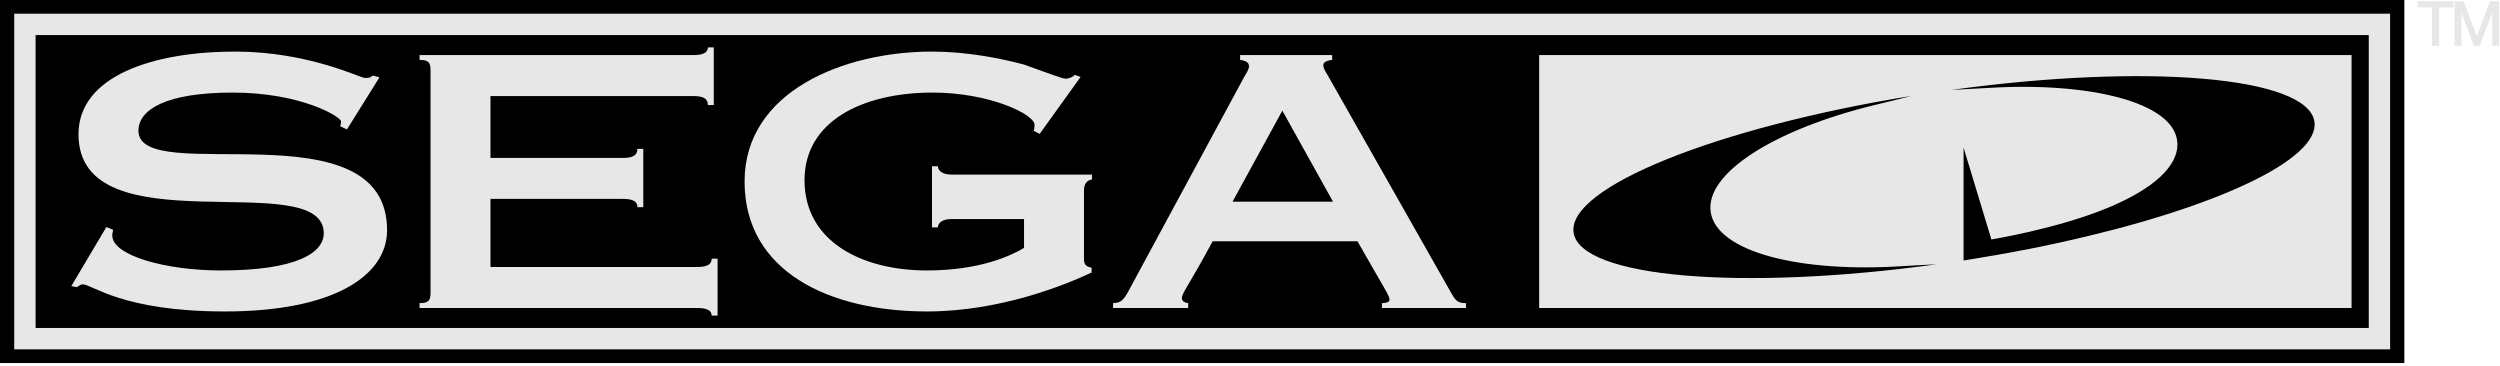
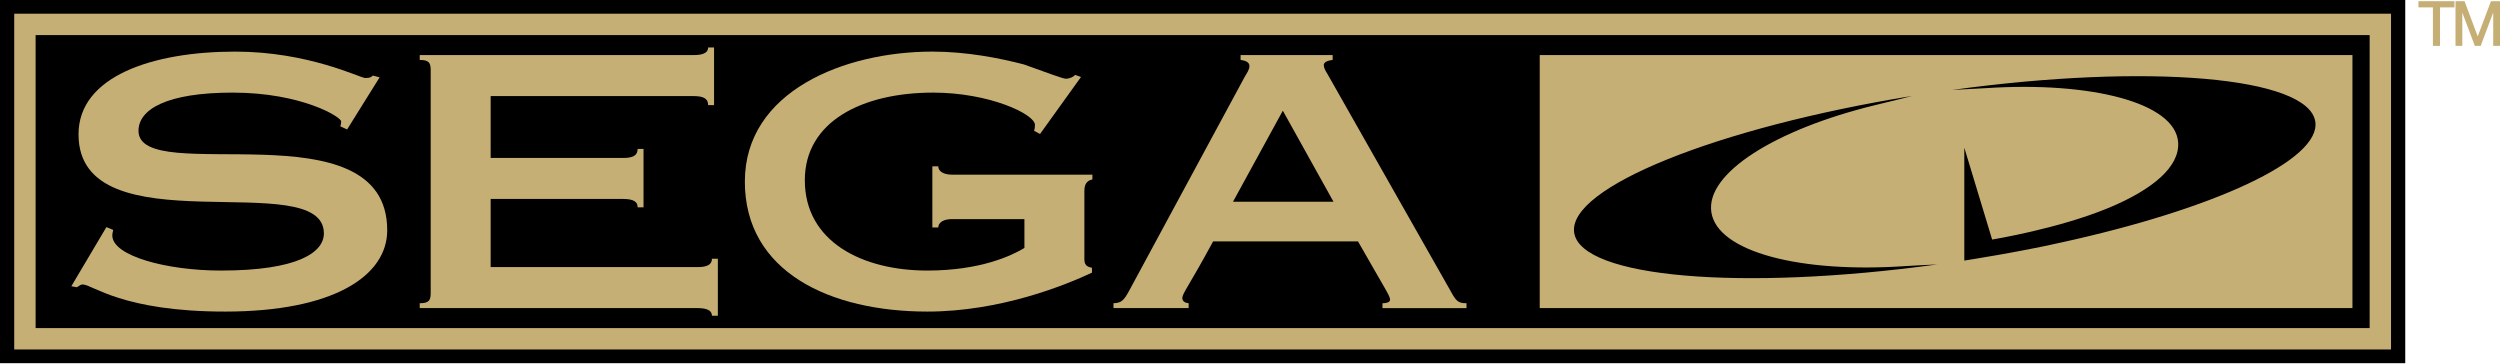
- <svg xmlns="http://www.w3.org/2000/svg" width="575px" height="84px" version="1.1" xml:space="preserve" style="fill-rule:evenodd;clip-rule:evenodd;stroke-linejoin:round;stroke-miterlimit:1.414;">
-   <rect x="0" y="0" width="553" height="83.5" />
+ <svg xmlns="http://www.w3.org/2000/svg" version="1.2" baseProfile="tiny" id="Ebene_2" x="0px" y="0px" width="574.785px" height="83.5px" viewBox="-2.153 -3.275 574.785 83.5" xml:space="preserve">
+   <rect x="-2.153" y="-3.275" width="553" height="83.5" />
  <g>
    <g>
-       <path d="M79.804,29.764l-1.553,-0.719c0.097,-0.32 0.194,-0.719 0.194,-1.119c0,-1.039 -9.127,-6.633 -24.953,-6.633c-15.146,0 -21.651,3.836 -21.651,8.79c0,13.104 57.186,-6.072 57.186,22.854c0,10.548 -12.428,18.699 -37.283,18.699c-23.689,0 -30.486,-6.233 -32.719,-6.233c-0.583,0 -0.874,0.397 -1.359,0.64l-1.262,-0.24l8.058,-13.586l1.554,0.64c0,0.321 -0.195,0.642 -0.195,1.28c0,4.716 12.525,8.068 24.953,8.068c17.671,0 23.69,-4.152 23.69,-8.55c0,-15.66 -56.41,3.755 -56.41,-22.771c0,-13.425 17.185,-19.019 36.021,-19.019c16.894,0 28.739,6.073 29.904,6.073c1.262,0 1.456,-0.319 1.748,-0.559l1.553,0.399l-7.476,11.986Z" style="fill:#e7e7e7;fill-rule:nonzero;" />
-       <path d="M96.499,69.716c2.136,0 2.524,-0.639 2.524,-2.397l0,-51.139c0,-1.758 -0.389,-2.397 -2.524,-2.397l0,-1.119l63.012,0c2.33,0 3.301,-0.64 3.301,-1.758l1.359,0l0,13.265l-1.359,0c0,-1.438 -0.971,-2.077 -3.301,-2.077l-46.701,0l0,14.224l30.487,0c2.33,0 3.301,-0.64 3.301,-2.078l1.359,0l0,13.422l-1.359,0c0,-0.639 -0.194,-1.117 -0.777,-1.438c-0.485,-0.319 -1.359,-0.48 -2.524,-0.48l-30.487,0l0,15.664l47.575,0c2.33,0 3.301,-0.641 3.301,-1.918l1.359,0l0,13.104l-1.359,0c0,-1.118 -0.971,-1.758 -3.301,-1.758l-63.886,0l0,-1.12Z" style="fill:#e7e7e7;fill-rule:nonzero;" />
-       <path d="M251.158,40.152l0,1.119c-0.971,0.16 -1.845,0.799 -1.845,2.557l0,15.741c0,1.279 0.486,1.757 1.748,1.997l0,1.119c-6.117,2.876 -21.069,8.951 -37.866,8.951c-22.331,0 -41.943,-9.112 -41.943,-29.886c0,-20.776 22.913,-29.886 43.108,-29.886c7.962,0 15.535,1.518 21.069,2.957c5.146,1.838 8.932,3.277 9.612,3.277c0.874,0 1.748,-0.4 2.136,-0.879l1.359,0.479l-9.417,13.104l-1.36,-0.719c0.097,-0.319 0.194,-0.799 0.194,-1.358c0,-2.478 -10.485,-7.432 -23.398,-7.432c-16.311,0 -29.515,6.633 -29.515,20.138c0,14.143 13.204,20.773 28.156,20.773c12.234,0 19.418,-3.437 22.331,-5.193l0,-6.631l-16.699,0c-1.942,0 -3.107,0.799 -3.107,1.916l-1.36,0l0,-14.061l1.36,0c0,1.118 1.165,1.917 3.107,1.917l32.33,0Z" style="fill:#e7e7e7;fill-rule:nonzero;" />
-       <path d="M256.006,70.838l0,-1.119c1.748,-0.08 2.33,-0.479 3.689,-3.037l26.506,-49.063c0.484,-0.799 1.066,-1.678 1.066,-2.396c0,-0.879 -0.774,-1.279 -2.039,-1.438l0,-1.12l21.167,0l0,1.119c-1.457,0.16 -2.041,0.639 -2.041,1.199c0,0.639 0.39,1.278 0.875,2.078l28.156,49.621c1.357,2.478 1.748,3.037 3.785,3.037l0,1.119l-19.32,0l0,-1.119c1.264,0 1.748,-0.4 1.748,-0.799c0,-0.879 -0.873,-1.998 -7.379,-13.426l-33.303,0c-5.631,10.387 -7.087,11.986 -7.087,13.025c0,0.719 0.582,1.119 1.456,1.197l0,1.119l-17.281,0l0,0.003l0.002,0Zm50.585,-24.454l-11.651,-20.936l-11.457,20.936l23.108,0Z" style="fill:#e7e7e7;fill-rule:nonzero;" />
+       <path fill="#C6AF75" d="M77.651,26.489l-1.553-0.719c0.097-0.32,0.194-0.719,0.194-1.119c0-1.039-9.127-6.633-24.953-6.633    c-15.146,0-21.651,3.836-21.651,8.79c0,13.104,57.186-6.072,57.186,22.854c0,10.548-12.428,18.699-37.283,18.699    c-23.689,0-30.486-6.233-32.719-6.233c-0.583,0-0.874,0.397-1.359,0.64l-1.262-0.24l8.058-13.586l1.554,0.64    c0,0.321-0.195,0.642-0.195,1.28c0,4.716,12.525,8.068,24.953,8.068c17.671,0,23.69-4.152,23.69-8.55    c0-15.66-56.41,3.755-56.41-22.771c0-13.425,17.185-19.019,36.021-19.019c16.894,0,28.739,6.073,29.904,6.073    c1.262,0,1.456-0.319,1.748-0.559l1.553,0.399L77.651,26.489z" />
+       <path fill="#C6AF75" d="M94.346,66.441c2.136,0,2.524-0.639,2.524-2.397V12.905c0-1.758-0.389-2.397-2.524-2.397V9.389h63.012    c2.33,0,3.301-0.64,3.301-1.758h1.359v13.265h-1.359c0-1.438-0.971-2.077-3.301-2.077h-46.701v14.224h30.487    c2.33,0,3.301-0.64,3.301-2.078h1.359v13.422h-1.359c0-0.639-0.194-1.117-0.777-1.438c-0.485-0.319-1.359-0.48-2.524-0.48h-30.487    v15.664h47.575c2.33,0,3.301-0.641,3.301-1.918h1.359v13.104h-1.359c0-1.118-0.971-1.758-3.301-1.758H94.346V66.441z" />
+       <path fill="#C6AF75" d="M249.005,36.877v1.119c-0.971,0.16-1.845,0.799-1.845,2.557v15.741c0,1.279,0.486,1.757,1.748,1.997v1.119    c-6.117,2.876-21.069,8.951-37.866,8.951c-22.331,0-41.943-9.112-41.943-29.886c0-20.776,22.913-29.886,43.108-29.886    c7.962,0,15.535,1.518,21.069,2.957c5.146,1.838,8.932,3.277,9.612,3.277c0.874,0,1.748-0.4,2.136-0.879l1.359,0.479    l-9.417,13.104l-1.36-0.719c0.097-0.319,0.194-0.799,0.194-1.358c0-2.478-10.485-7.432-23.398-7.432    c-16.311,0-29.515,6.633-29.515,20.138c0,14.143,13.204,20.773,28.156,20.773c12.234,0,19.418-3.437,22.331-5.193v-6.631h-16.699    c-1.942,0-3.107,0.799-3.107,1.916h-1.36V34.96h1.36c0,1.118,1.165,1.917,3.107,1.917H249.005z" />
+       <path fill="#C6AF75" d="M253.853,67.563v-1.119c1.748-0.08,2.33-0.479,3.689-3.037l26.506-49.063    c0.484-0.799,1.066-1.678,1.066-2.396c0-0.879-0.774-1.279-2.039-1.438v-1.12h21.167v1.119c-1.457,0.16-2.041,0.639-2.041,1.199    c0,0.639,0.39,1.278,0.875,2.078l28.156,49.621c1.357,2.478,1.748,3.037,3.785,3.037v1.119h-19.32v-1.119    c1.264,0,1.748-0.4,1.748-0.799c0-0.879-0.873-1.998-7.379-13.426h-33.303c-5.631,10.387-7.087,11.986-7.087,13.025    c0,0.719,0.582,1.119,1.456,1.197v1.119h-17.281V67.563z M304.438,43.109l-11.651-20.936L281.33,43.109H304.438z" />
    </g>
-     <path d="M549.731,80.349l-546.461,0l0,-77.199l546.46,0l0,77.199l0.001,0Zm-541.544,-4.917l536.627,0l0,-67.365l-536.627,0l0,67.365Z" style="fill:#e7e7e7;fill-rule:nonzero;" />
-     <path d="M354.006,12.664l0,58.171l186.855,0l0,-58.171l-186.855,0Zm7.922,40.836c-1.555,-10.357 32.85,-24.163 77.67,-31.438c-1.012,0.261 -2.969,0.762 -2.969,0.762c0,0 -4.404,1.076 -5.623,1.374c-22.863,5.587 -38.881,15.652 -37.545,24.577c1.369,9.137 20.469,14.083 44.766,12.393c1.35,-0.096 6.139,-0.326 7.182,-0.373c-44.989,6.179 -81.93,3.064 -83.481,-7.295Zm112.039,2.237c-9.932,2.257 -22.346,4.173 -22.346,4.173l0,-25.959l6.4,21.124c0,0 15.242,-2.474 26.844,-7.304c10.084,-4.199 16.34,-9.466 15.918,-15.077c-0.684,-9.115 -20.068,-13.978 -44,-12.439c-1.596,0.103 -6.895,0.375 -7.936,0.421c44.98,-6.181 81.916,-3.064 83.471,7.293c1.321,8.81 -23.371,20.109 -58.351,27.768Z" style="fill:#e7e7e7;fill-rule:nonzero;" />
+     <g>
+       <path fill="#C6AF75" d="M547.578,77.074H1.117V-0.125h546.46V77.074z M6.034,72.157h536.627V4.792H6.034V72.157z" />
+     </g>
+     <path fill="#C6AF75" d="M351.853,9.389v58.171h186.855V9.389H351.853z M359.775,50.225c-1.555-10.357,32.85-24.163,77.67-31.438   c-1.012,0.261-2.969,0.762-2.969,0.762s-4.404,1.076-5.623,1.374C405.99,26.51,389.972,36.575,391.308,45.5   c1.369,9.137,20.469,14.083,44.766,12.393c1.35-0.096,6.139-0.326,7.182-0.373C398.267,63.699,361.326,60.584,359.775,50.225z    M471.814,52.462c-9.932,2.257-22.346,4.173-22.346,4.173V30.676l6.4,21.124c0,0,15.242-2.474,26.844-7.304   c10.084-4.199,16.34-9.466,15.918-15.077c-0.684-9.115-20.068-13.978-44-12.439c-1.596,0.103-6.895,0.375-7.936,0.421   c44.98-6.181,81.916-3.064,83.471,7.293C531.486,33.504,506.794,44.803,471.814,52.462z" />
  </g>
  <g>
-     <path d="M556.039,1.699l3.321,0l0,8.848l1.632,0l0,-8.848l3.323,0l0,-1.424l-8.276,0l0,1.424Z" style="fill:#e7e7e7;fill-rule:nonzero;" />
-     <path d="M572.709,0.275l-3.047,8.09l-3.031,-8.09l-2.074,0l0,10.272l1.56,0l0,-7.672l2.881,7.672l1.346,0l2.879,-7.669l0,7.669l1.562,0l0,-10.272l-2.076,0Z" style="fill:#e7e7e7;fill-rule:nonzero;" />
+     <polygon fill="#C6AF75" points="553.886,-1.576 557.207,-1.576 557.207,7.272 558.839,7.272 558.839,-1.576 562.162,-1.576    562.162,-3 553.886,-3  " />
+     <polygon fill="#C6AF75" points="570.556,-3 567.509,5.09 564.478,-3 562.404,-3 562.404,7.272 563.964,7.272 563.964,-0.4    566.845,7.272 568.191,7.272 571.07,-0.397 571.07,7.272 572.632,7.272 572.632,-3  " />
  </g>
</svg>
